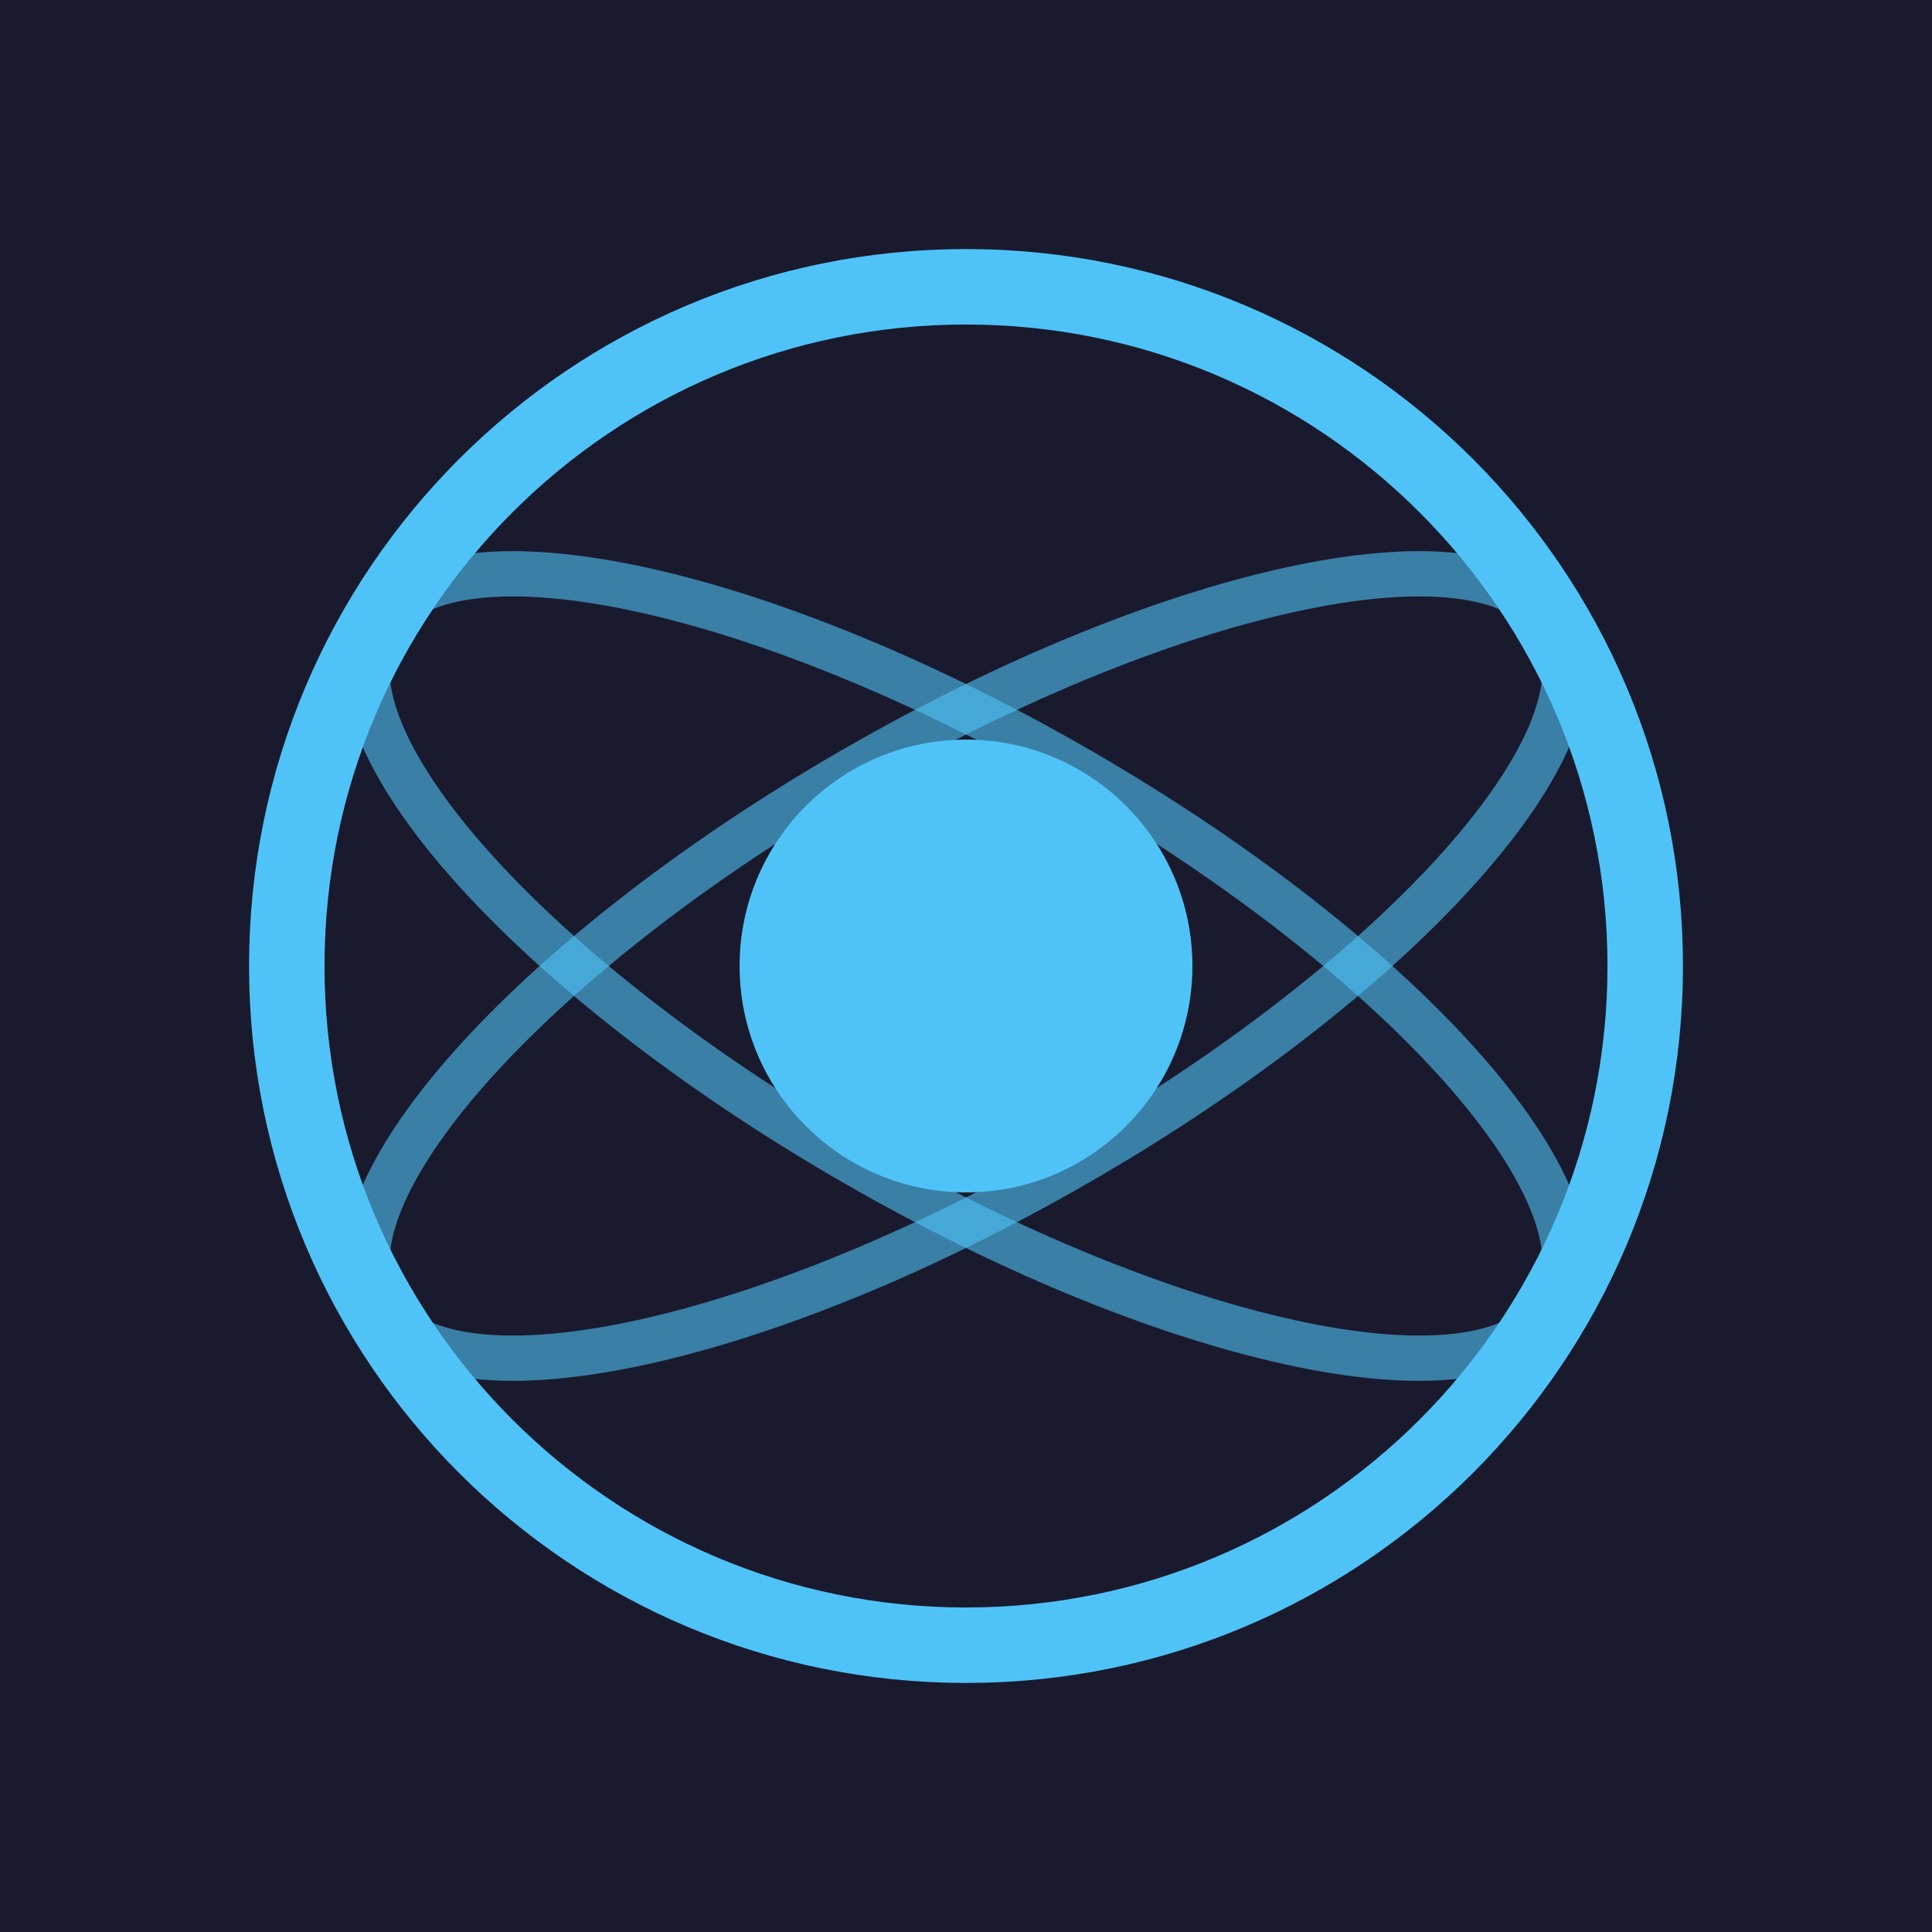
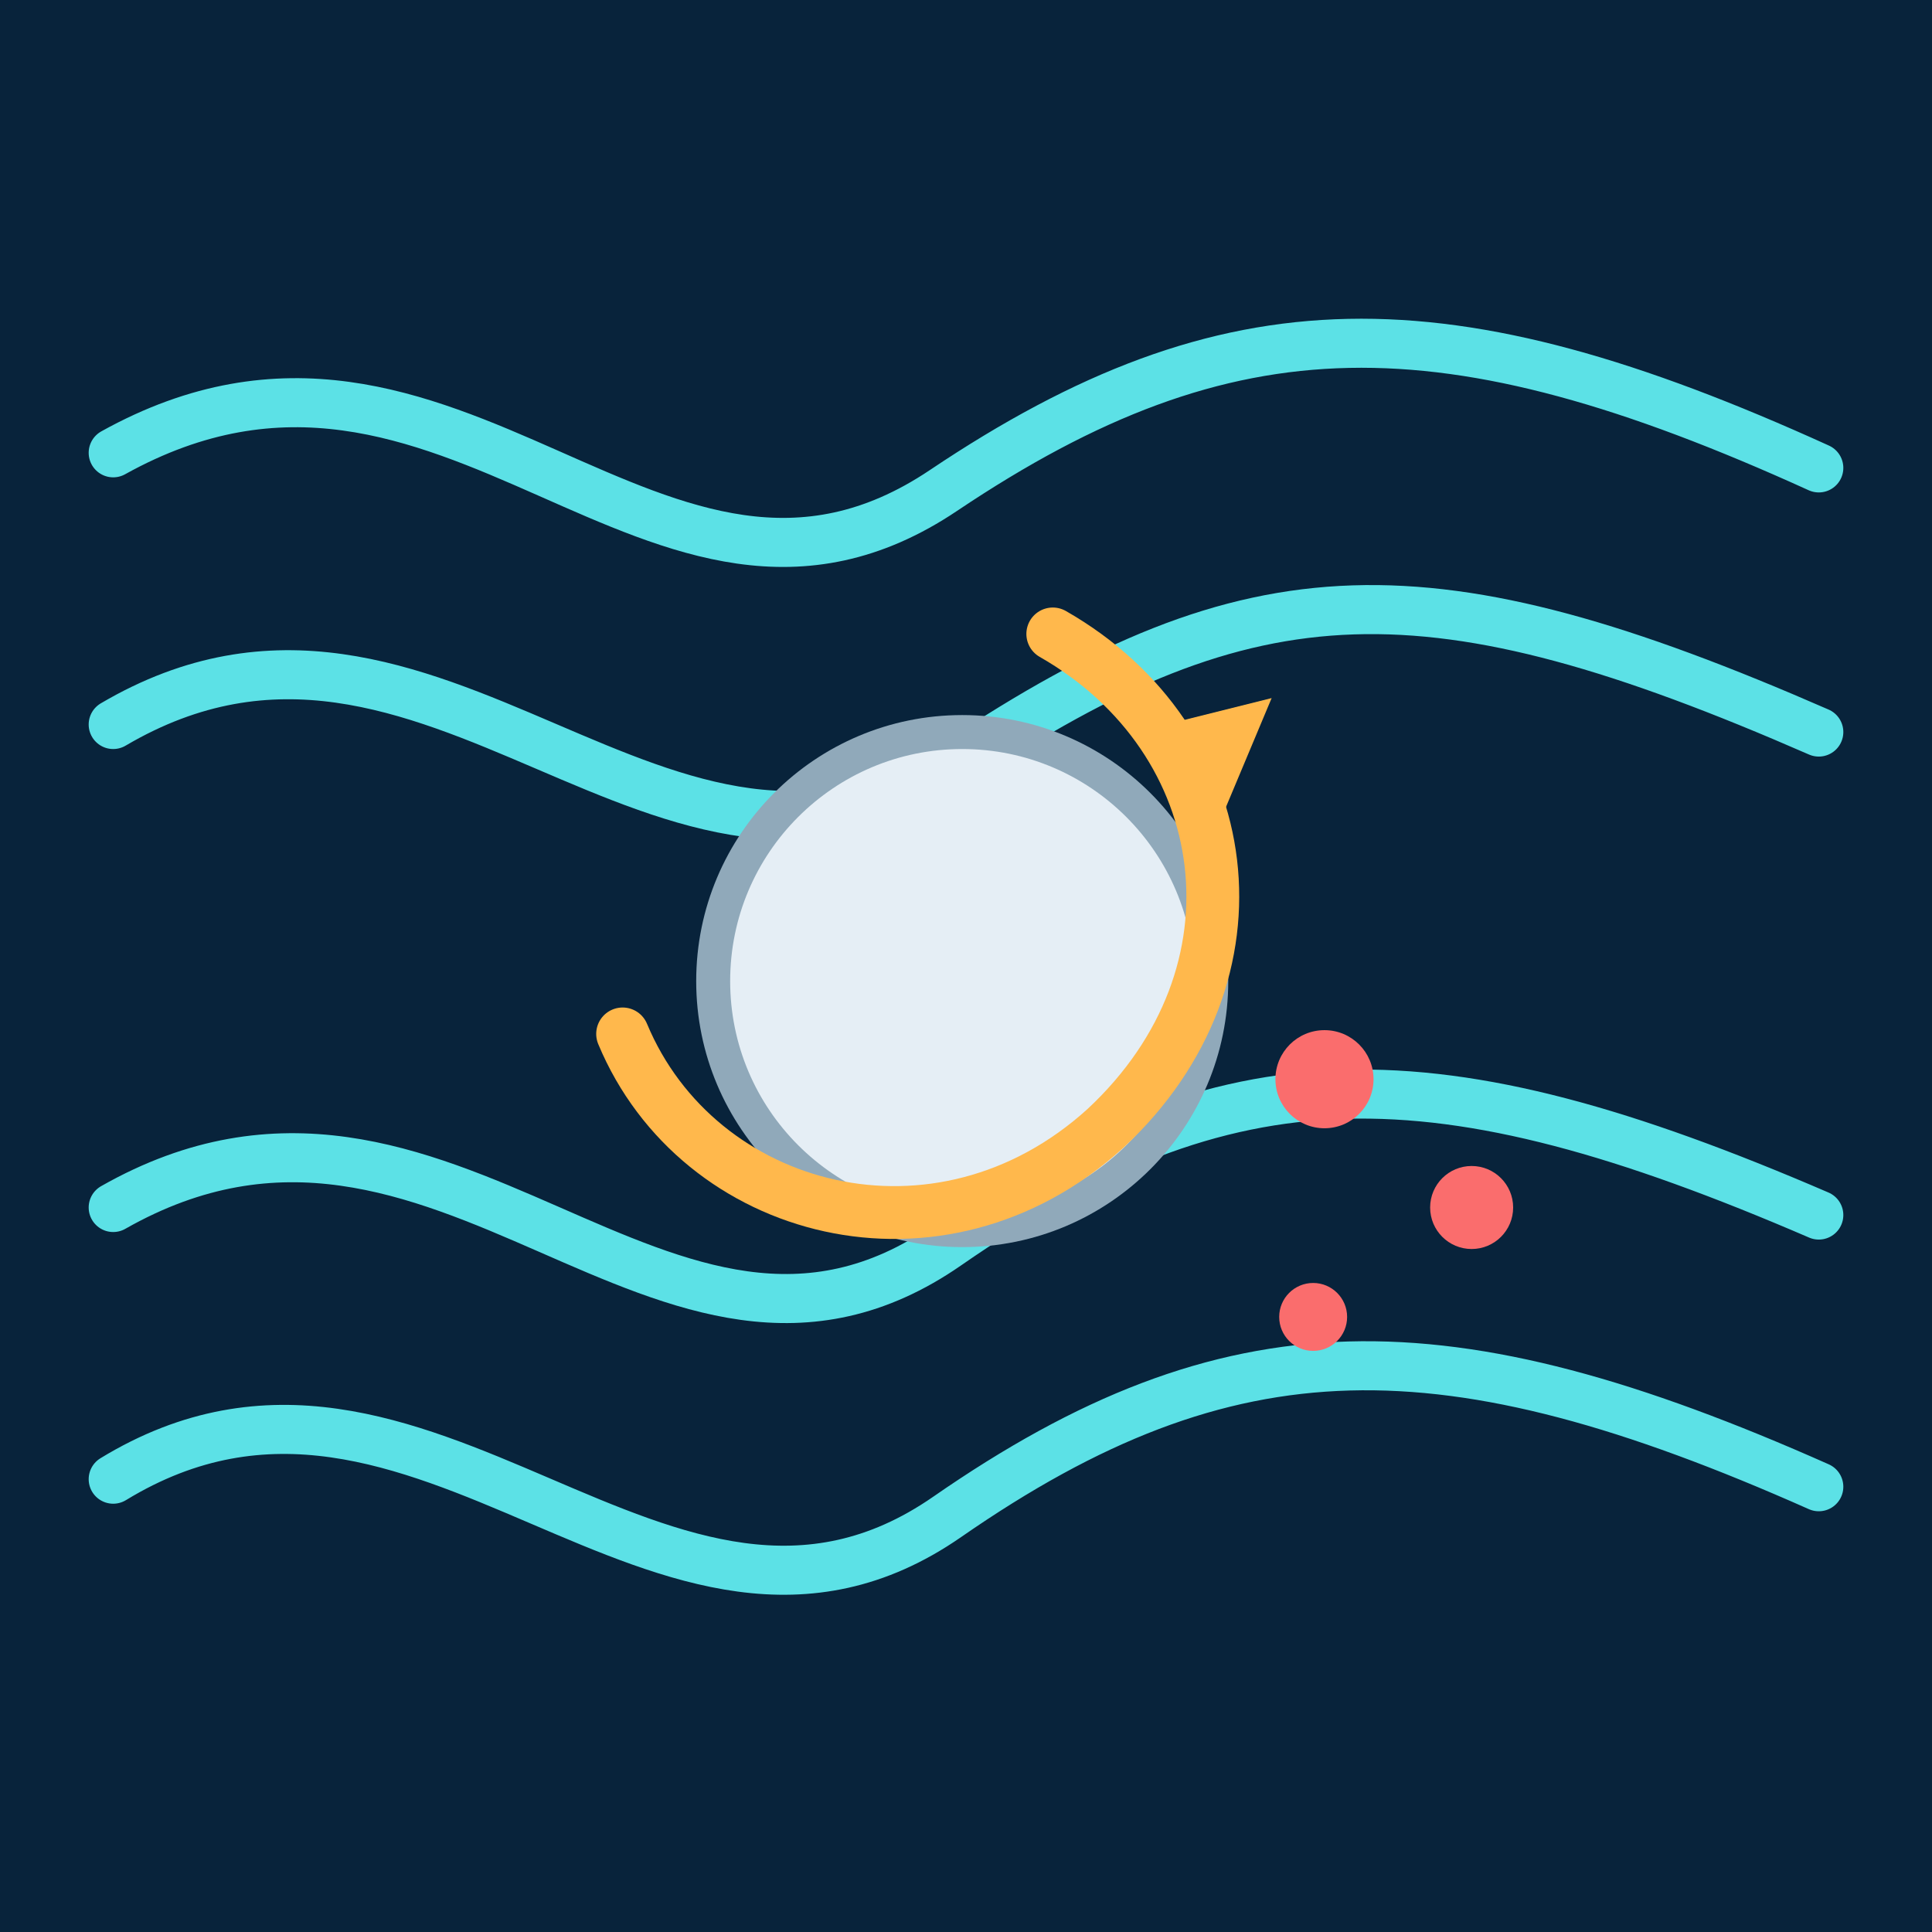
<svg xmlns="http://www.w3.org/2000/svg" viewBox="0 0 512 512">
-   <rect width="512" height="512" fill="#1a1a2e" />
-   <circle cx="256" cy="256" r="180" fill="none" stroke="#4fc3f7" stroke-width="20" />
-   <circle cx="256" cy="256" r="60" fill="#4fc3f7" />
-   <ellipse cx="256" cy="256" rx="180" ry="60" fill="none" stroke="#4fc3f7" stroke-width="12" opacity="0.6" transform="rotate(30 256 256)" />
-   <ellipse cx="256" cy="256" rx="180" ry="60" fill="none" stroke="#4fc3f7" stroke-width="12" opacity="0.6" transform="rotate(-30 256 256)" />
+   <rect width="512" height="512" fill="#08233b" />
+   <path d="M30 120 C120 70 174 181 250 130 S383 79 482 124M30 192 C115 142 176 254 254 202 S379 149 482 194M30 320 C118 270 176 382 251 330 S380 278 482 322M30 392 C112 342 176 454 251 402 S383 350 482 394" fill="none" stroke="#5ce1e6" stroke-width="13" stroke-linecap="round" />
+   <circle cx="255" cy="260" r="66" fill="#e5eef5" stroke="#90a9ba" stroke-width="9" />
+   <path d="M279 168c49 28 58 90 14 131-44 40-108 23-128-25" fill="none" stroke="#ffb84c" stroke-width="14" stroke-linecap="round" />
+   <path d="M337 185l-13 31-19-23z" fill="#ffb84c" />
+   <circle cx="351" cy="286" r="13" fill="#fa6d6d" />
+   <circle cx="390" cy="320" r="11" fill="#fa6d6d" />
+   <circle cx="348" cy="349" r="9" fill="#fa6d6d" />
</svg>
